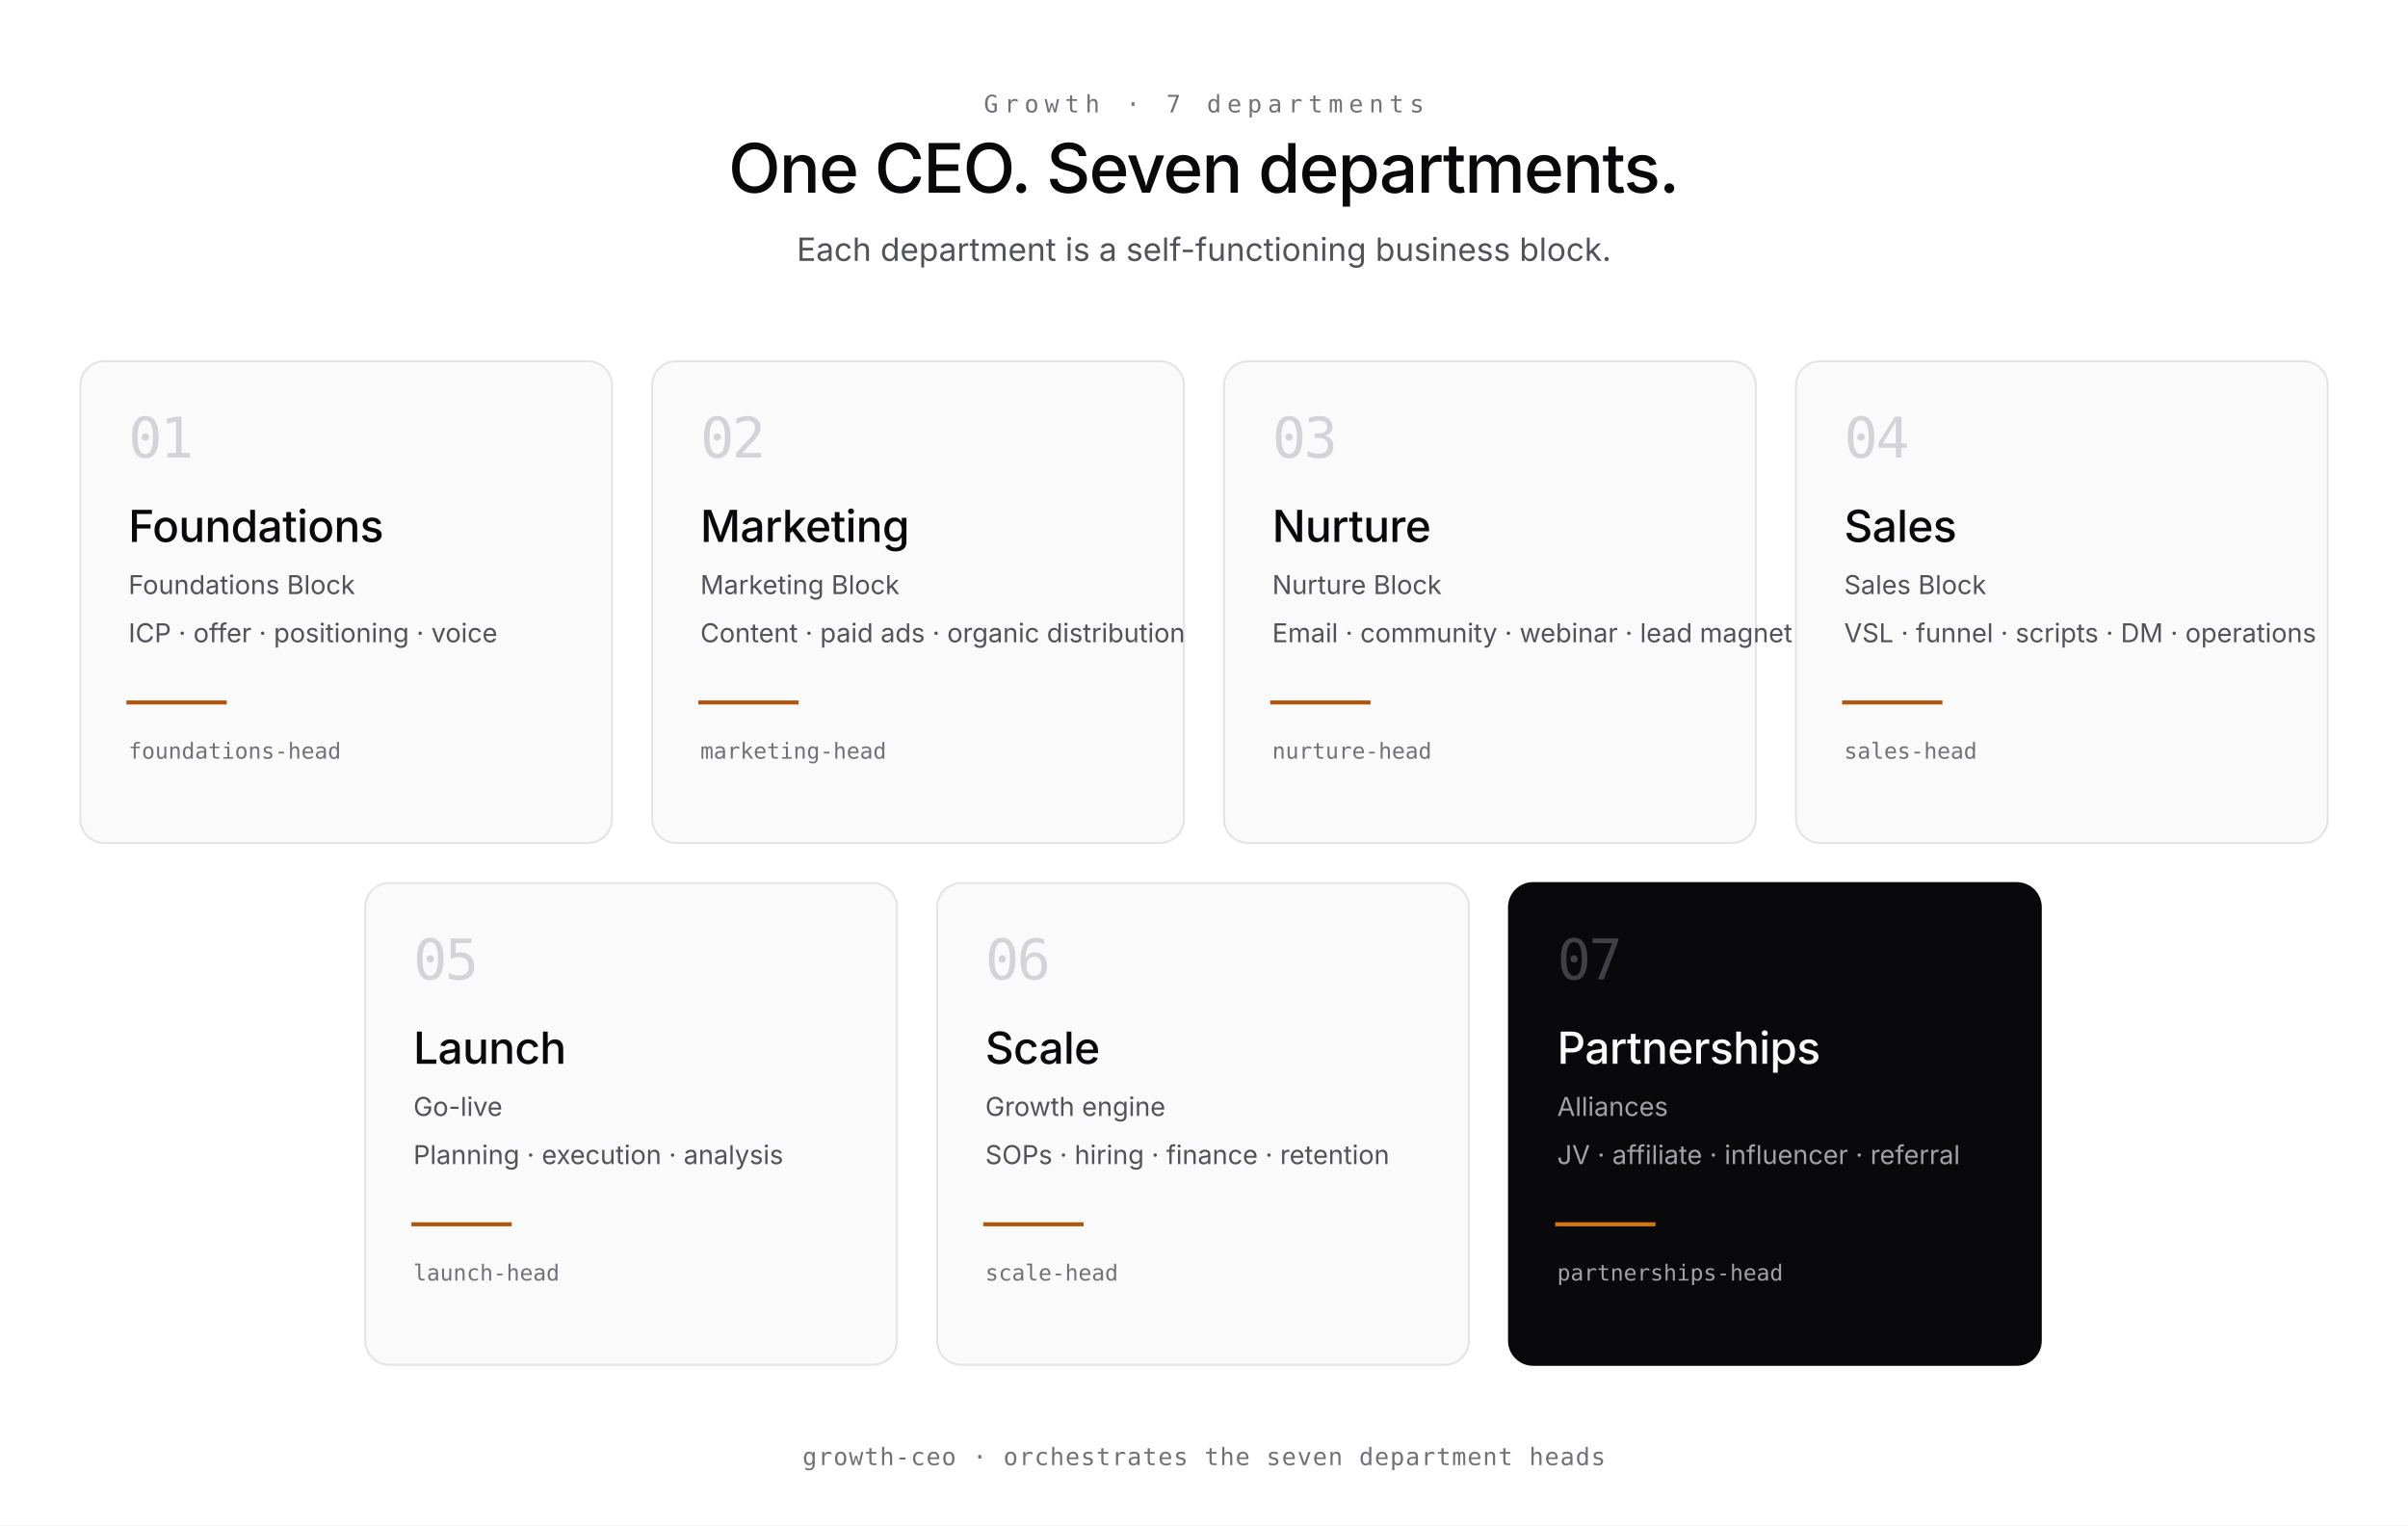
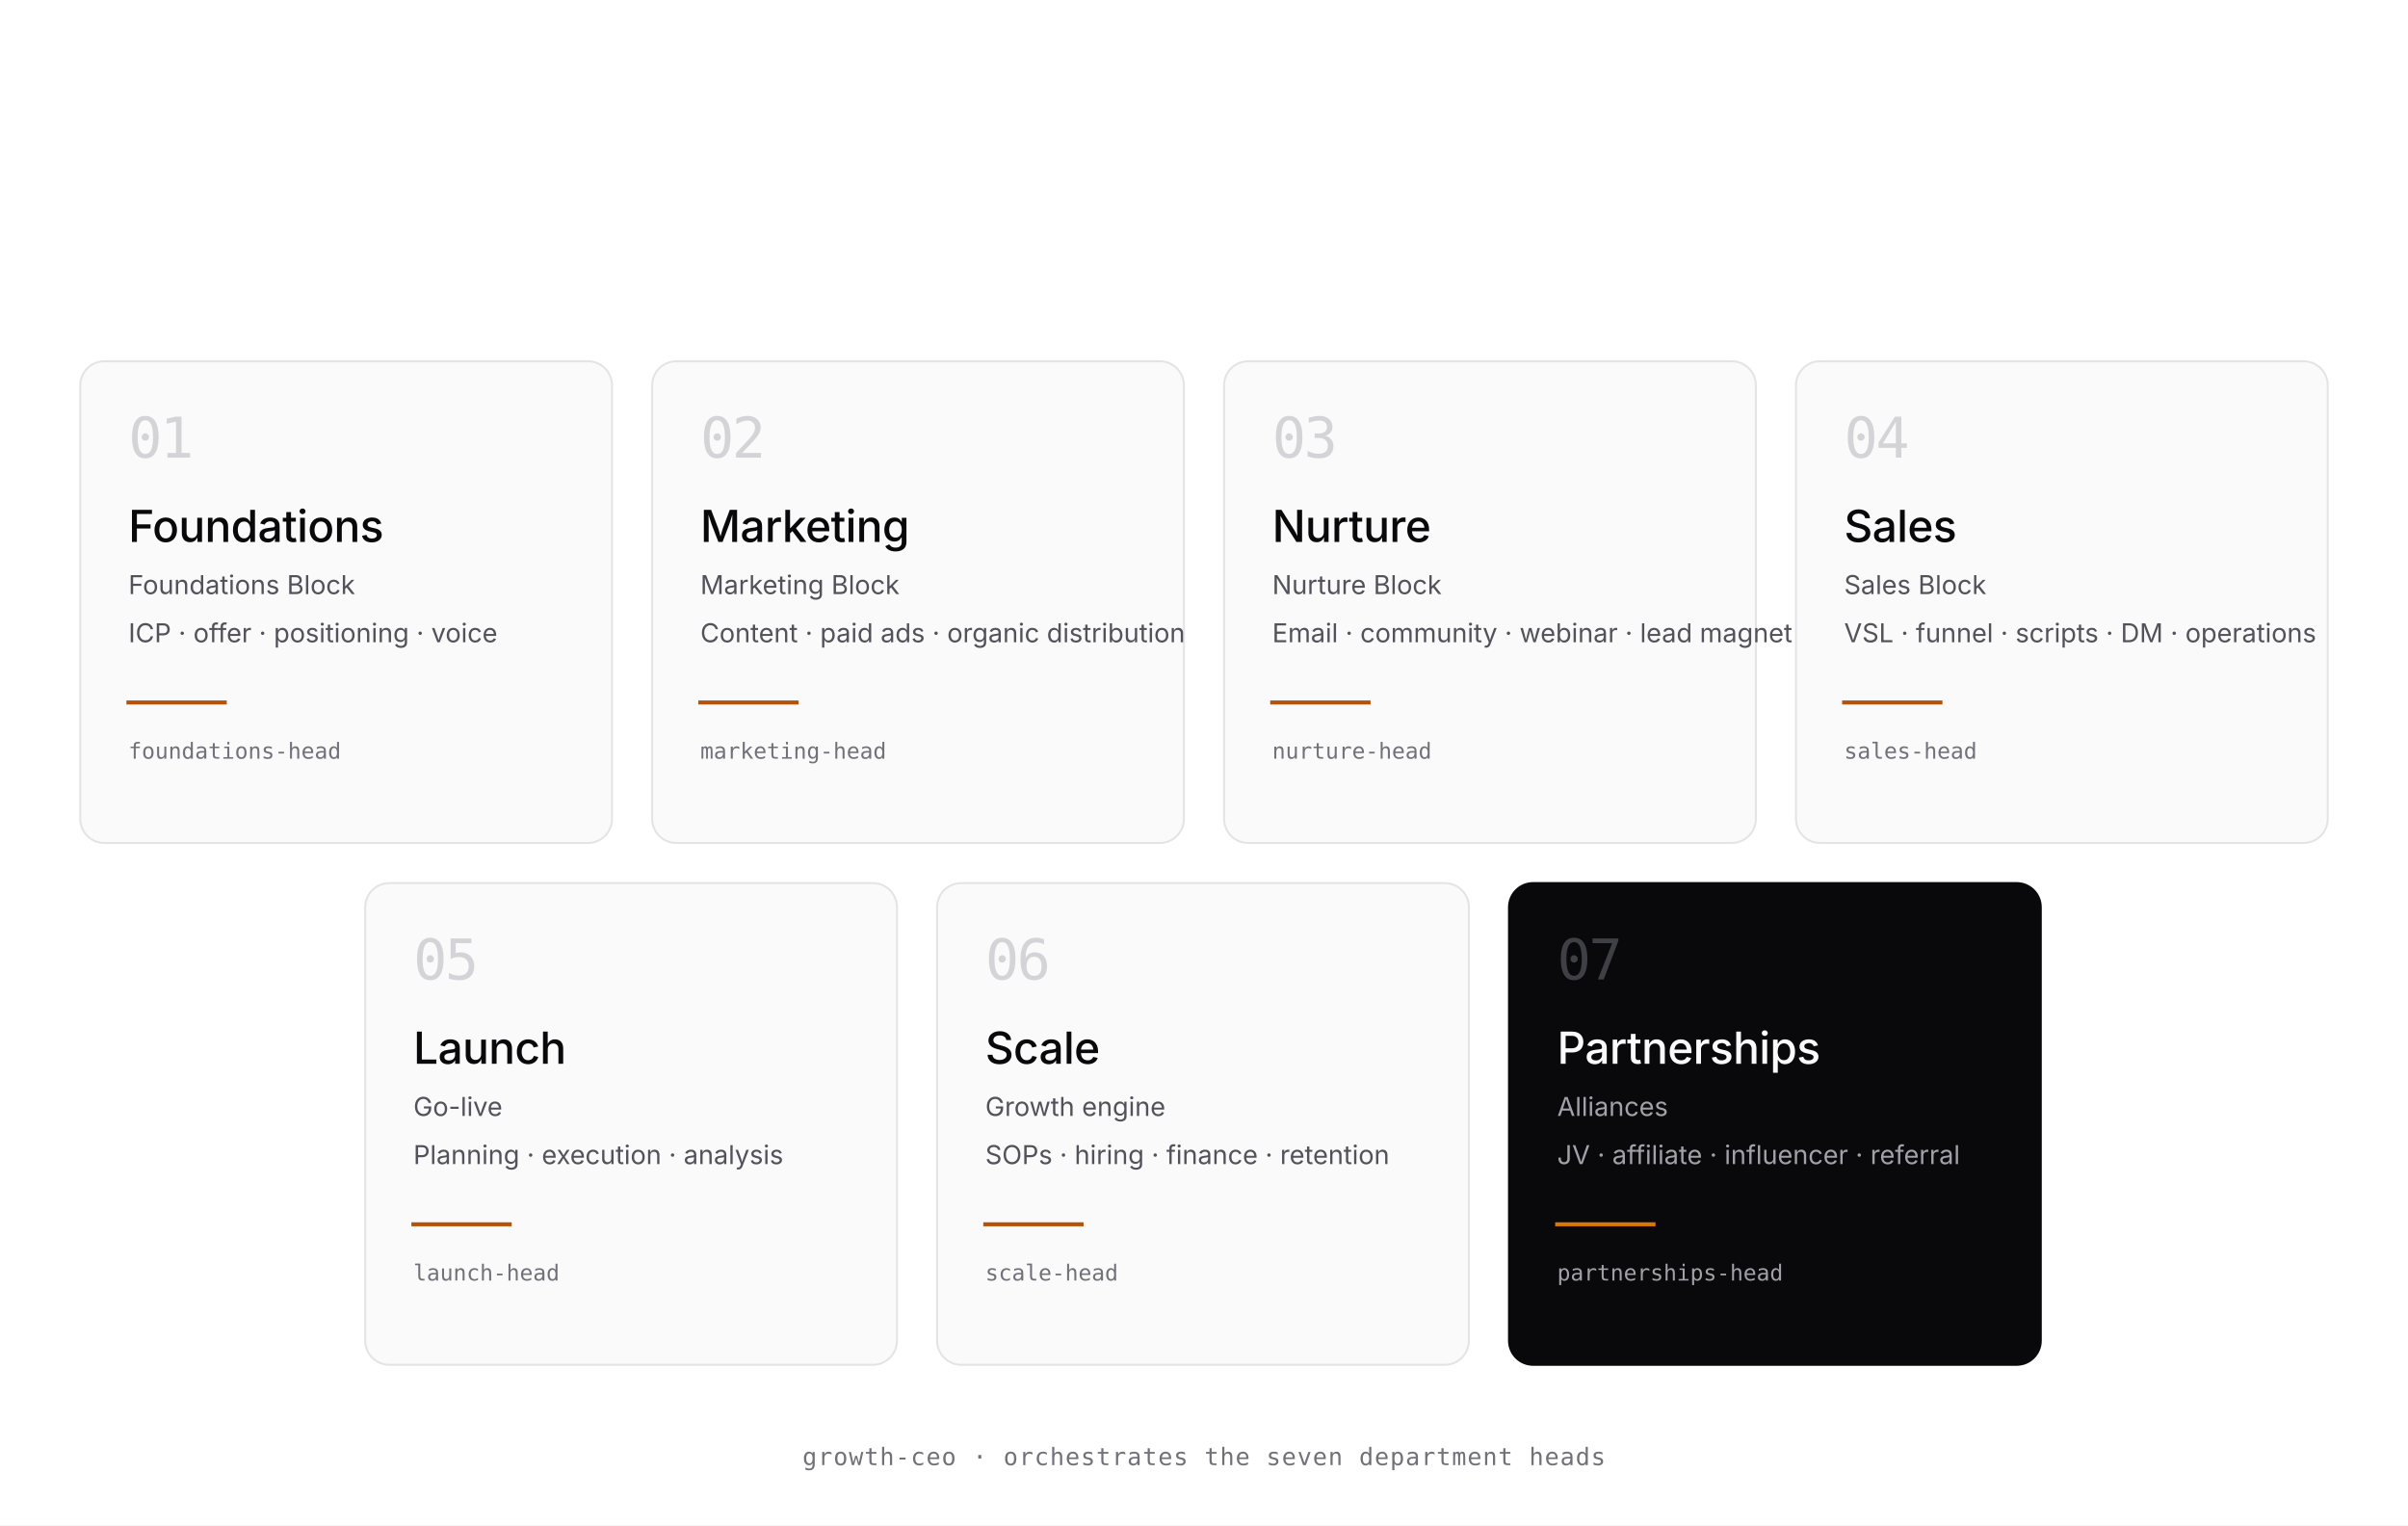
<svg xmlns="http://www.w3.org/2000/svg" viewBox="0 0 1200 760" width="1200" height="760" role="img" aria-label="The 7 departments of Growth">
  <defs>
    <style>
      .d-label { font-family: "Geist Mono", "JetBrains Mono", "SF Mono", Menlo, Consolas, monospace; font-weight: 500; letter-spacing: 0.24em; text-transform: uppercase; }
      .d-title { font-family: "Geist", "Inter", system-ui, -apple-system, "Segoe UI", Roboto, sans-serif; font-weight: 500; letter-spacing: -0.02em; }
      .d-cell-name { font-family: "Geist", "Inter", system-ui, -apple-system, "Segoe UI", Roboto, sans-serif; font-weight: 500; letter-spacing: -0.01em; }
      .d-cell-role { font-family: "Geist Mono", "JetBrains Mono", "SF Mono", Menlo, Consolas, monospace; font-weight: 400; }
      .d-cell-meta { font-family: "Geist Mono", "JetBrains Mono", "SF Mono", Menlo, Consolas, monospace; font-weight: 400; letter-spacing: 0.04em; }
      .d-sub { font-family: "Geist", "Inter", system-ui, -apple-system, "Segoe UI", Roboto, sans-serif; font-weight: 400; }
      .d-num { font-family: "Geist Mono", "JetBrains Mono", "SF Mono", Menlo, Consolas, monospace; font-weight: 400; letter-spacing: -0.04em; }
    </style>
  </defs>
  <rect width="1200" height="760" fill="#ffffff" />
-   <text class="d-label" x="600" y="56" font-size="12" fill="#71717a" text-anchor="middle">Growth  ·  7 departments</text>
-   <text class="d-title" x="600" y="96" font-size="34" fill="#09090b" text-anchor="middle">One CEO. Seven departments.</text>
-   <text class="d-sub" x="600" y="130" font-size="16" fill="#52525b" text-anchor="middle">Each department is a self-functioning business block.</text>
  <g transform="translate(40 180)">
    <rect x="0" y="0" width="265" height="240" fill="#fafafa" stroke="#e4e4e7" stroke-width="1" rx="12" />
    <text class="d-num" x="24" y="48" font-size="28" fill="#d4d4d8">01</text>
    <text class="d-cell-name" x="24" y="90" font-size="22" fill="#09090b">Foundations</text>
    <text class="d-sub" x="24" y="116" font-size="13" fill="#52525b">Foundations Block</text>
    <text class="d-sub" x="24" y="140" font-size="13" fill="#52525b">ICP · offer · positioning · voice</text>
    <line x1="24" y1="170" x2="72" y2="170" stroke="#b45309" stroke-width="2" stroke-linecap="square" />
    <text class="d-cell-role" x="24" y="198" font-size="11" fill="#71717a">foundations-head</text>
  </g>
  <g transform="translate(325 180)">
    <rect x="0" y="0" width="265" height="240" fill="#fafafa" stroke="#e4e4e7" stroke-width="1" rx="12" />
    <text class="d-num" x="24" y="48" font-size="28" fill="#d4d4d8">02</text>
    <text class="d-cell-name" x="24" y="90" font-size="22" fill="#09090b">Marketing</text>
    <text class="d-sub" x="24" y="116" font-size="13" fill="#52525b">Marketing Block</text>
    <text class="d-sub" x="24" y="140" font-size="13" fill="#52525b">Content · paid ads · organic distribution</text>
    <line x1="24" y1="170" x2="72" y2="170" stroke="#b45309" stroke-width="2" stroke-linecap="square" />
    <text class="d-cell-role" x="24" y="198" font-size="11" fill="#71717a">marketing-head</text>
  </g>
  <g transform="translate(610 180)">
    <rect x="0" y="0" width="265" height="240" fill="#fafafa" stroke="#e4e4e7" stroke-width="1" rx="12" />
    <text class="d-num" x="24" y="48" font-size="28" fill="#d4d4d8">03</text>
    <text class="d-cell-name" x="24" y="90" font-size="22" fill="#09090b">Nurture</text>
    <text class="d-sub" x="24" y="116" font-size="13" fill="#52525b">Nurture Block</text>
    <text class="d-sub" x="24" y="140" font-size="13" fill="#52525b">Email · community · webinar · lead magnet</text>
    <line x1="24" y1="170" x2="72" y2="170" stroke="#b45309" stroke-width="2" stroke-linecap="square" />
    <text class="d-cell-role" x="24" y="198" font-size="11" fill="#71717a">nurture-head</text>
  </g>
  <g transform="translate(895 180)">
    <rect x="0" y="0" width="265" height="240" fill="#fafafa" stroke="#e4e4e7" stroke-width="1" rx="12" />
    <text class="d-num" x="24" y="48" font-size="28" fill="#d4d4d8">04</text>
    <text class="d-cell-name" x="24" y="90" font-size="22" fill="#09090b">Sales</text>
    <text class="d-sub" x="24" y="116" font-size="13" fill="#52525b">Sales Block</text>
    <text class="d-sub" x="24" y="140" font-size="13" fill="#52525b">VSL · funnel · scripts · DM · operations</text>
    <line x1="24" y1="170" x2="72" y2="170" stroke="#b45309" stroke-width="2" stroke-linecap="square" />
    <text class="d-cell-role" x="24" y="198" font-size="11" fill="#71717a">sales-head</text>
  </g>
  <g transform="translate(182 440)">
    <rect x="0" y="0" width="265" height="240" fill="#fafafa" stroke="#e4e4e7" stroke-width="1" rx="12" />
    <text class="d-num" x="24" y="48" font-size="28" fill="#d4d4d8">05</text>
    <text class="d-cell-name" x="24" y="90" font-size="22" fill="#09090b">Launch</text>
    <text class="d-sub" x="24" y="116" font-size="13" fill="#52525b">Go-live</text>
    <text class="d-sub" x="24" y="140" font-size="13" fill="#52525b">Planning · execution · analysis</text>
    <line x1="24" y1="170" x2="72" y2="170" stroke="#b45309" stroke-width="2" stroke-linecap="square" />
    <text class="d-cell-role" x="24" y="198" font-size="11" fill="#71717a">launch-head</text>
  </g>
  <g transform="translate(467 440)">
    <rect x="0" y="0" width="265" height="240" fill="#fafafa" stroke="#e4e4e7" stroke-width="1" rx="12" />
    <text class="d-num" x="24" y="48" font-size="28" fill="#d4d4d8">06</text>
    <text class="d-cell-name" x="24" y="90" font-size="22" fill="#09090b">Scale</text>
    <text class="d-sub" x="24" y="116" font-size="13" fill="#52525b">Growth engine</text>
    <text class="d-sub" x="24" y="140" font-size="13" fill="#52525b">SOPs · hiring · finance · retention</text>
    <line x1="24" y1="170" x2="72" y2="170" stroke="#b45309" stroke-width="2" stroke-linecap="square" />
    <text class="d-cell-role" x="24" y="198" font-size="11" fill="#71717a">scale-head</text>
  </g>
  <g transform="translate(752 440)">
    <rect x="0" y="0" width="265" height="240" fill="#09090b" stroke="#09090b" stroke-width="1" rx="12" />
    <text class="d-num" x="24" y="48" font-size="28" fill="#3f3f46">07</text>
    <text class="d-cell-name" x="24" y="90" font-size="22" fill="#fafafa">Partnerships</text>
    <text class="d-sub" x="24" y="116" font-size="13" fill="#a1a1aa">Alliances</text>
    <text class="d-sub" x="24" y="140" font-size="13" fill="#a1a1aa">JV · affiliate · influencer · referral</text>
    <line x1="24" y1="170" x2="72" y2="170" stroke="#d97706" stroke-width="2" stroke-linecap="square" />
    <text class="d-cell-role" x="24" y="198" font-size="11" fill="#a1a1aa">partnerships-head</text>
  </g>
  <g transform="translate(600 730)">
    <text class="d-cell-meta" x="0" y="0" font-size="12" fill="#71717a" text-anchor="middle">growth-ceo  ·  orchestrates the seven department heads</text>
  </g>
</svg>
